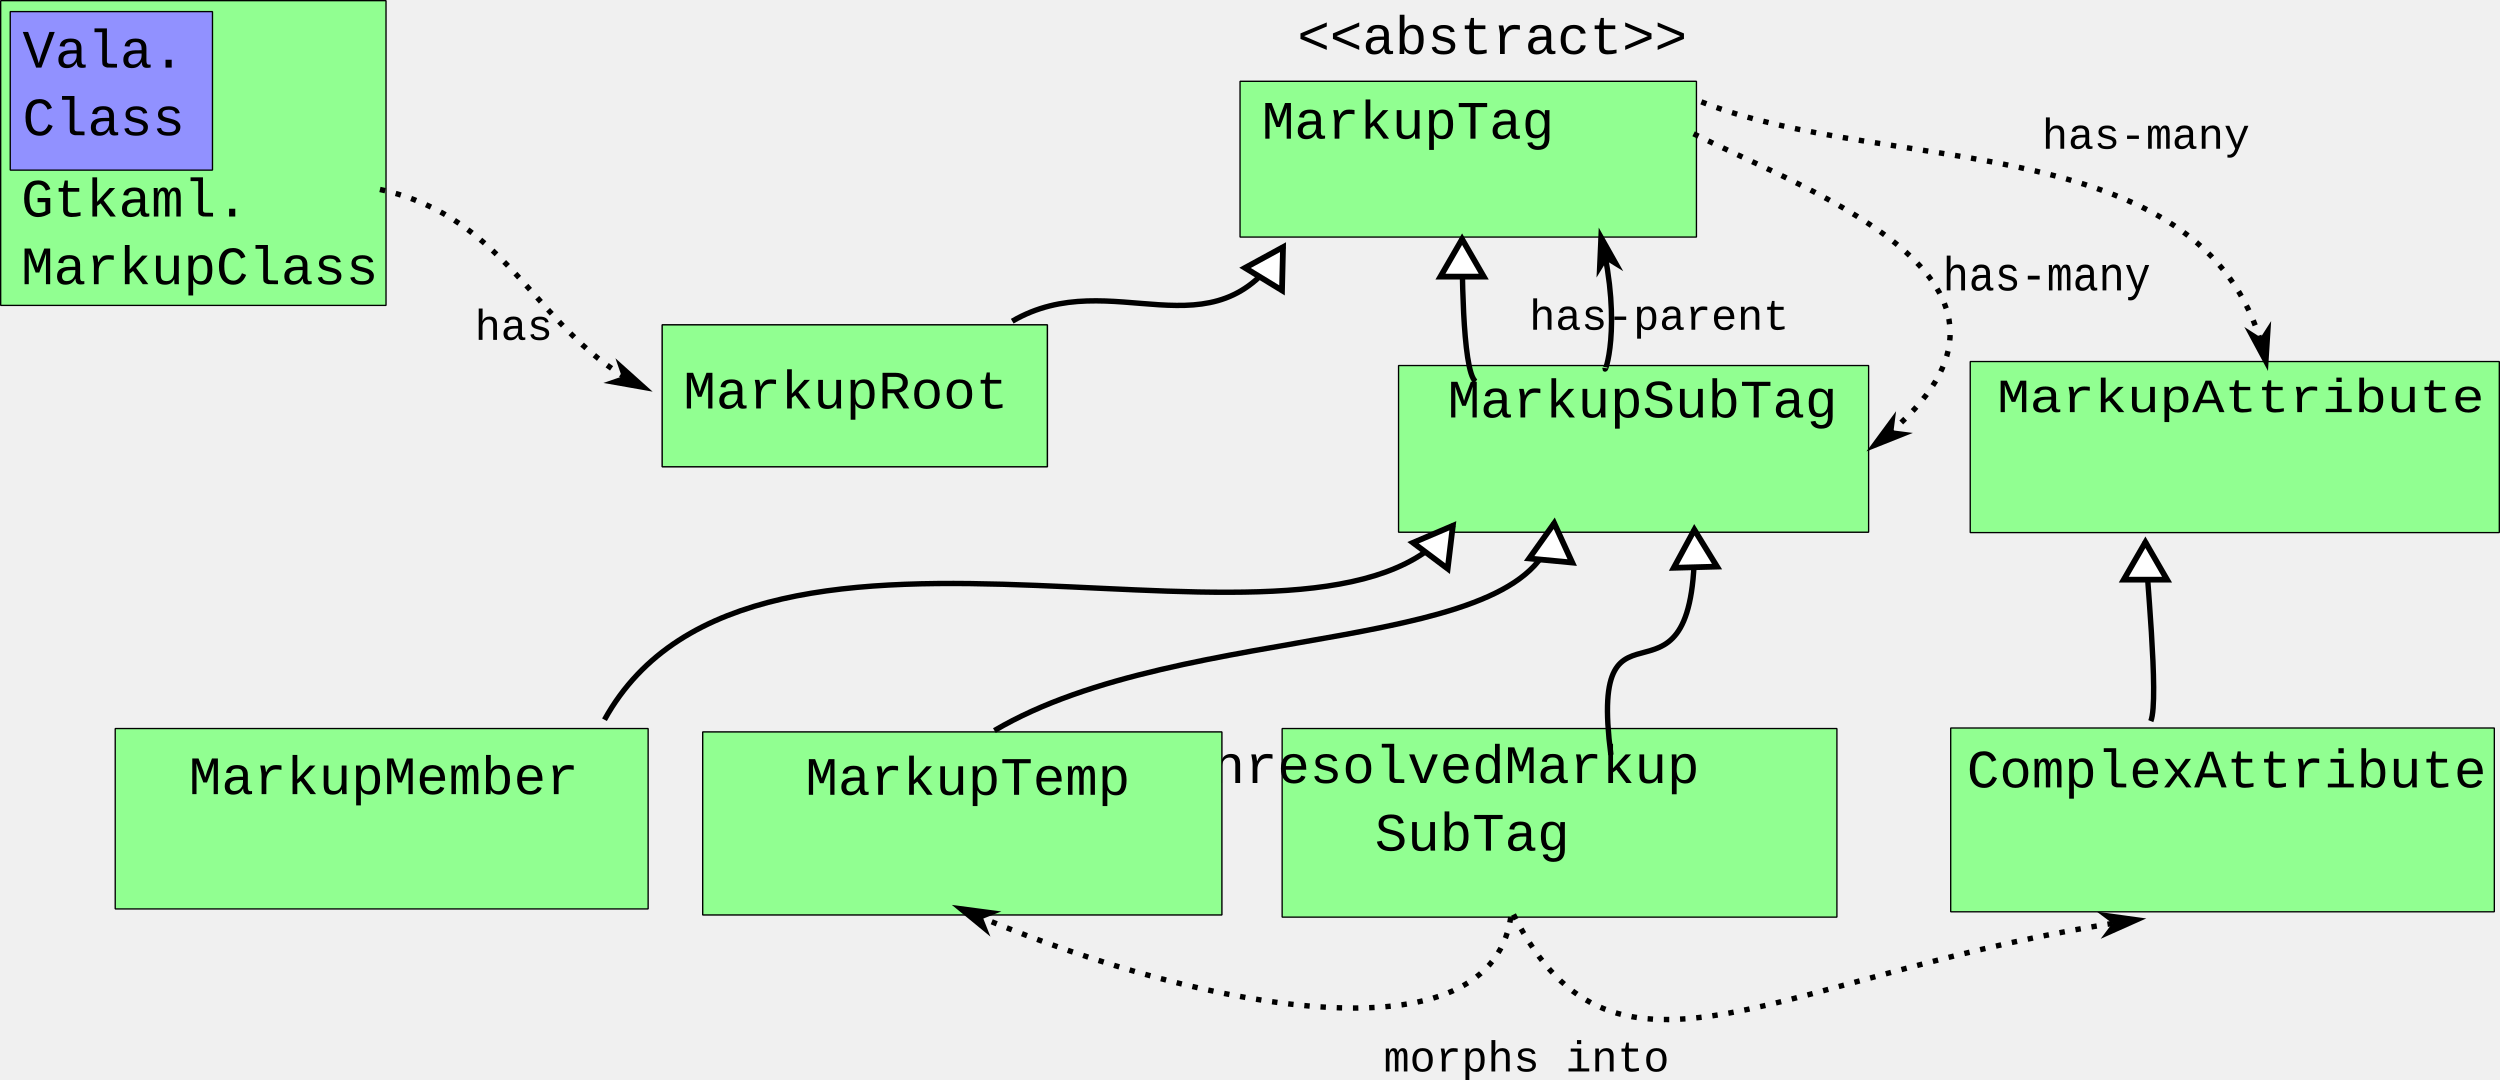
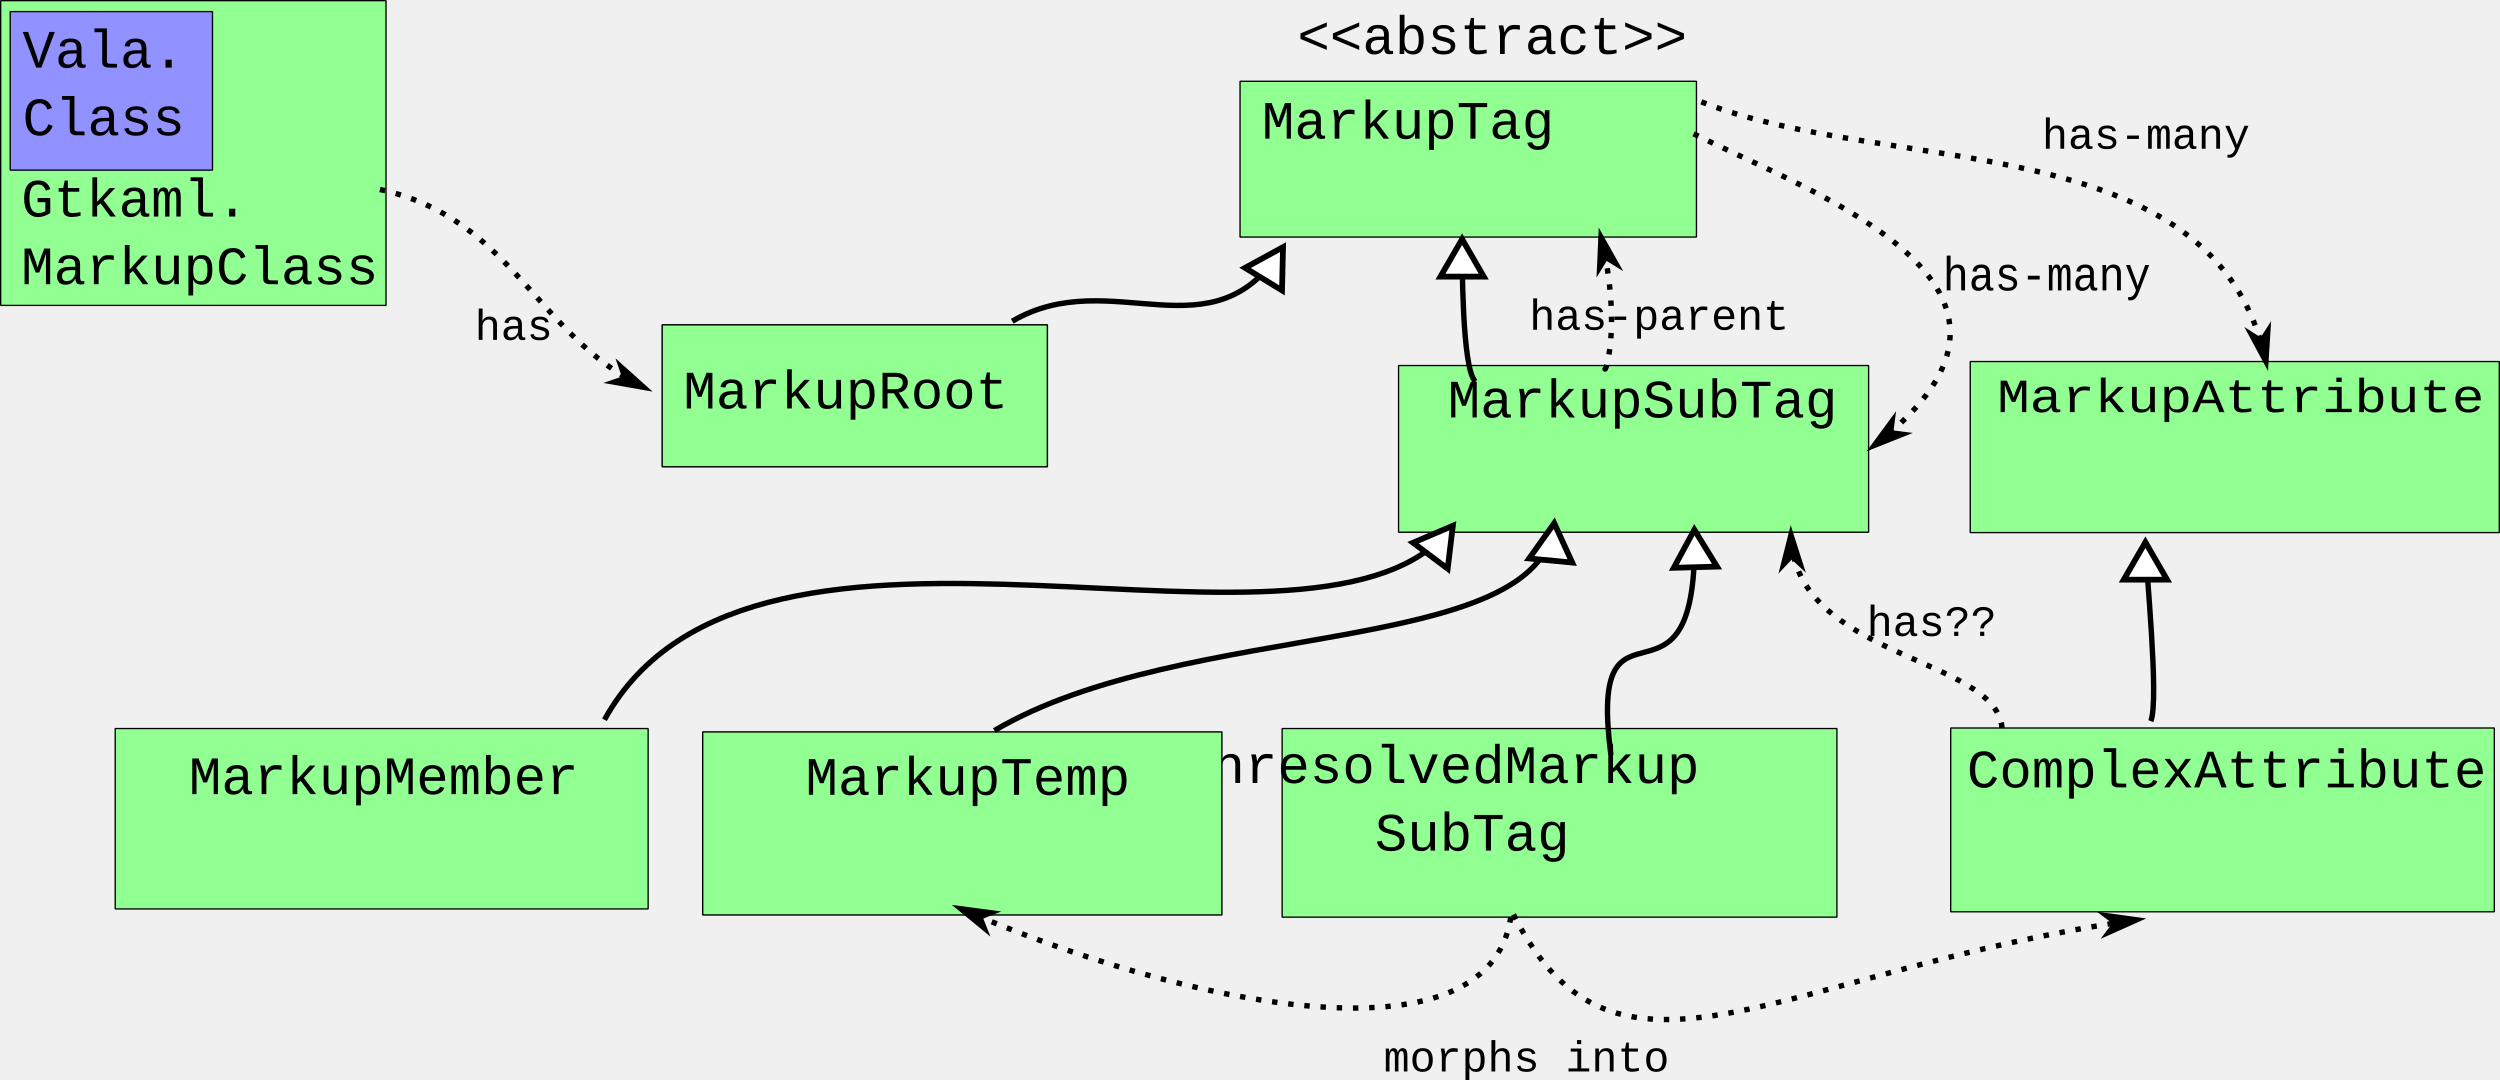
<svg xmlns="http://www.w3.org/2000/svg" width="462.033" height="199.527" id="svg2" version="1.0">
  <defs id="defs4">
    <marker orient="auto" refY="0" refX="0" id="EmptyTriangleOutL" style="overflow:visible">
      <path id="path4365" d="M 5.77,0 L -2.88,5 L -2.88,-5 L 5.77,0 z" style="fill:#ffffff;fill-rule:evenodd;stroke:#000000;stroke-width:1pt;marker-start:none" transform="matrix(0.8,0,0,0.8,-4.8,0)" />
    </marker>
    <marker orient="auto" refY="0" refX="0" id="Arrow1Mend" style="overflow:visible">
      <path id="path4213" d="M 0,0 L 5,-5 L -12.5,0 L 5,5 L 0,0 z" style="fill-rule:evenodd;stroke:#000000;stroke-width:1pt;marker-start:none" transform="matrix(-0.4,0,0,-0.4,-4,0)" />
    </marker>
    <marker orient="auto" refY="0" refX="0" id="EmptyDiamondLend" style="overflow:visible">
      <path id="path4329" d="M 0,-7.071 L -7.071,0 L 0,7.071 L 7.071,0 L 0,-7.071 z" style="fill:#ffffff;fill-rule:evenodd;stroke:#000000;stroke-width:1pt;marker-start:none" transform="matrix(0.8,0,0,0.8,-5.6,0)" />
    </marker>
    <marker orient="auto" refY="0" refX="0" id="EmptyDiamondL" style="overflow:visible">
      <path id="path4311" d="M 0,-7.071 L -7.071,0 L 0,7.071 L 7.071,0 L 0,-7.071 z" style="fill:#ffffff;fill-rule:evenodd;stroke:#000000;stroke-width:1pt;marker-start:none" transform="scale(0.8,0.8)" />
    </marker>
    <marker orient="auto" refY="0" refX="0" id="Arrow1Lend" style="overflow:visible">
      <path id="path4207" d="M 0,0 L 5,-5 L -12.5,0 L 5,5 L 0,0 z" style="fill-rule:evenodd;stroke:#000000;stroke-width:1pt;marker-start:none" transform="matrix(-0.8,0,0,-0.8,-10,0)" />
    </marker>
  </defs>
  <g id="layer1" transform="translate(-112.7848,-149.8426)">
    <rect style="opacity:1;fill:#91ff91;fill-opacity:1;stroke:#000000;stroke-width:0.25;stroke-linejoin:bevel;stroke-miterlimit:4;stroke-dasharray:none;stroke-opacity:1" id="rect3163" width="71.216" height="56.316" x="112.91" y="149.968" />
    <rect style="opacity:1;fill:#9191ff;fill-opacity:1;stroke:#000000;stroke-width:0.25;stroke-linejoin:bevel;stroke-miterlimit:4;stroke-dasharray:none;stroke-opacity:1" id="rect2383" width="37.376" height="29.294" x="114.678" y="151.988" />
    <text xml:space="preserve" style="font-size:10px;font-style:normal;font-variant:normal;font-weight:normal;font-stretch:normal;fill:#000000;fill-opacity:1;stroke:none;stroke-width:1px;stroke-linecap:butt;stroke-linejoin:miter;stroke-opacity:1;font-family:Courier New;-inkscape-font-specification:Courier New" x="116.95" y="162.342" id="text3157">
      <tspan id="tspan3159" x="116.95" y="162.342">Vala.</tspan>
      <tspan x="116.95" y="174.842" id="tspan3161">Class</tspan>
    </text>
    <text xml:space="preserve" style="font-size:10px;font-style:normal;font-variant:normal;font-weight:normal;font-stretch:normal;fill:#000000;fill-opacity:1;stroke:none;stroke-width:1px;stroke-linecap:butt;stroke-linejoin:miter;stroke-opacity:1;font-family:Courier New;-inkscape-font-specification:Courier New" x="116.698" y="189.869" id="text3165">
      <tspan id="tspan3167" x="116.698" y="189.869">Gtkaml.</tspan>
      <tspan x="116.698" y="202.369" id="tspan3169">MarkupClass</tspan>
      <tspan x="116.698" y="214.869" id="tspan3171" />
    </text>
    <text xml:space="preserve" style="font-size:8px;font-style:normal;font-variant:normal;font-weight:normal;font-stretch:normal;fill:#000000;fill-opacity:1;stroke:none;stroke-width:1px;stroke-linecap:butt;stroke-linejoin:miter;stroke-opacity:1;font-family:The Godfather;-inkscape-font-specification:The Godfather" x="200.541" y="212.658" id="text4979">
      <tspan id="tspan4981" x="200.541" y="212.658" style="font-size:8px;font-style:normal;font-variant:normal;font-weight:normal;font-stretch:normal;text-align:start;line-height:125%;writing-mode:lr-tb;text-anchor:start;font-family:Courier New;-inkscape-font-specification:Courier New">has</tspan>
    </text>
    <rect style="opacity:1;fill:#91ff91;fill-opacity:1;stroke:#000000;stroke-width:0.271;stroke-linejoin:bevel;stroke-miterlimit:4;stroke-dasharray:none;stroke-opacity:1" id="rect4983" width="71.195" height="26.243" x="235.16" y="209.87" />
    <text xml:space="preserve" style="font-size:10px;font-style:normal;font-variant:normal;font-weight:normal;font-stretch:normal;text-align:start;line-height:125%;writing-mode:lr-tb;text-anchor:start;fill:#000000;fill-opacity:1;stroke:none;stroke-width:1px;stroke-linecap:butt;stroke-linejoin:miter;stroke-opacity:1;font-family:Courier New;-inkscape-font-specification:Courier New" x="239.089" y="225.334" id="text4985">
      <tspan id="tspan4987" x="239.089" y="225.334">MarkupRoot</tspan>
    </text>
    <rect style="opacity:1;fill:#91ff91;fill-opacity:1;stroke:#000000;stroke-width:0.25;stroke-linejoin:bevel;stroke-miterlimit:4;stroke-dasharray:none;stroke-opacity:1" id="rect4989" width="84.348" height="28.789" x="341.962" y="164.867" />
    <text xml:space="preserve" style="font-size:10px;font-style:normal;font-variant:normal;font-weight:normal;font-stretch:normal;text-align:start;line-height:125%;writing-mode:lr-tb;text-anchor:start;fill:#000000;fill-opacity:1;stroke:none;stroke-width:1px;stroke-linecap:butt;stroke-linejoin:miter;stroke-opacity:1;font-family:Courier New;-inkscape-font-specification:Courier New" x="346.002" y="175.474" id="text4991">
      <tspan id="tspan4993" x="346.002" y="175.474">MarkupTag</tspan>
    </text>
    <rect style="opacity:1;fill:#91ff91;fill-opacity:1;stroke:#000000;stroke-width:0.25;stroke-linejoin:bevel;stroke-miterlimit:4;stroke-dasharray:none;stroke-opacity:1" id="rect4995" width="86.873" height="30.81" x="371.256" y="217.395" />
    <text xml:space="preserve" style="font-size:10px;font-style:normal;font-variant:normal;font-weight:normal;font-stretch:normal;text-align:start;line-height:125%;writing-mode:lr-tb;text-anchor:start;fill:#000000;fill-opacity:1;stroke:none;stroke-width:1px;stroke-linecap:butt;stroke-linejoin:miter;stroke-opacity:1;font-family:Courier New;-inkscape-font-specification:Courier New" x="380.348" y="226.992" id="text4997">
      <tspan id="tspan4999" x="380.348" y="226.992">MarkupSubTag</tspan>
    </text>
    <rect style="opacity:1;fill:#91ff91;fill-opacity:1;stroke:#000000;stroke-width:0.25;stroke-linejoin:bevel;stroke-miterlimit:4;stroke-dasharray:none;stroke-opacity:1" id="rect5001" width="98.49" height="33.335" x="134.079" y="284.489" />
    <text xml:space="preserve" style="font-size:10px;font-style:normal;font-variant:normal;font-weight:normal;font-stretch:normal;text-align:start;line-height:125%;writing-mode:lr-tb;text-anchor:start;fill:#000000;fill-opacity:1;stroke:none;stroke-width:1px;stroke-linecap:butt;stroke-linejoin:miter;stroke-opacity:1;font-family:Courier New;-inkscape-font-specification:Courier New" x="352.568" y="159.817" id="text5003">
      <tspan id="tspan5005" x="352.568" y="159.817">&lt;&lt;abstract&gt;&gt;</tspan>
    </text>
    <text xml:space="preserve" style="font-size:10px;font-style:normal;font-variant:normal;font-weight:normal;font-stretch:normal;text-align:start;line-height:125%;writing-mode:lr-tb;text-anchor:start;fill:#000000;fill-opacity:1;stroke:none;stroke-width:1px;stroke-linecap:butt;stroke-linejoin:miter;stroke-opacity:1;font-family:Courier New;-inkscape-font-specification:Courier New" x="147.695" y="296.611" id="text5007">
      <tspan id="tspan5009" x="147.695" y="296.611">MarkupMember</tspan>
    </text>
    <rect style="opacity:1;fill:#91ff91;fill-opacity:1;stroke:#000000;stroke-width:0.25;stroke-linejoin:bevel;stroke-miterlimit:4;stroke-dasharray:none;stroke-opacity:1" id="rect5011" width="102.53" height="34.85" x="349.741" y="284.489" />
    <text xml:space="preserve" style="font-size:10px;font-style:normal;font-variant:normal;font-weight:normal;font-stretch:normal;text-align:center;line-height:125%;writing-mode:lr-tb;text-anchor:middle;fill:#000000;fill-opacity:1;stroke:none;stroke-width:1px;stroke-linecap:butt;stroke-linejoin:miter;stroke-opacity:1;font-family:Courier New;-inkscape-font-specification:Courier New" x="399.863" y="294.55" id="text5013">
      <tspan x="399.863" y="294.55" id="tspan5017">UnresolvedMarkup</tspan>
      <tspan x="399.863" y="307.05" id="tspan14725">SubTag</tspan>
    </text>
    <rect style="opacity:1;fill:#91ff91;fill-opacity:1;stroke:#000000;stroke-width:0.253;stroke-linejoin:bevel;stroke-miterlimit:4;stroke-dasharray:none;stroke-opacity:1" id="rect5019" width="97.78" height="31.615" x="476.911" y="216.659" />
    <text xml:space="preserve" style="font-size:9.393px;font-style:normal;font-variant:normal;font-weight:normal;font-stretch:normal;text-align:start;line-height:125%;writing-mode:lr-tb;text-anchor:start;fill:#000000;fill-opacity:1;stroke:none;stroke-width:1px;stroke-linecap:butt;stroke-linejoin:miter;stroke-opacity:1;font-family:Courier New;-inkscape-font-specification:Courier New" x="452.553" y="240.659" id="text5021" transform="scale(1.064833,0.9391143)">
      <tspan x="452.553" y="240.659" id="tspan5025">MarkupAttribute</tspan>
      <tspan x="452.553" y="252.4" id="tspan15276" />
    </text>
    <rect style="opacity:1;fill:#91ff91;fill-opacity:1;stroke:#000000;stroke-width:0.258;stroke-linejoin:bevel;stroke-miterlimit:4;stroke-dasharray:none;stroke-opacity:1" id="rect5029" width="95.957" height="33.833" x="242.653" y="285.107" />
    <text xml:space="preserve" style="font-size:10px;font-style:normal;font-variant:normal;font-weight:normal;font-stretch:normal;text-align:start;line-height:125%;writing-mode:lr-tb;text-anchor:start;fill:#000000;fill-opacity:1;stroke:none;stroke-width:1px;stroke-linecap:butt;stroke-linejoin:miter;stroke-opacity:1;font-family:Courier New;-inkscape-font-specification:Courier New" x="261.65" y="296.741" id="text5031">
      <tspan x="261.65" y="296.741" id="tspan15272">MarkupTemp</tspan>
    </text>
    <path style="fill:none;fill-rule:evenodd;stroke:#000000;stroke-width:1px;stroke-linecap:butt;stroke-linejoin:miter;marker-end:url(#EmptyTriangleOutL);stroke-opacity:1" d="M 385.5,220.362 C 382.936,218.439 383,197.352 383,193.862" id="path6612" />
    <path style="fill:none;fill-rule:evenodd;stroke:#000000;stroke-width:1px;stroke-linecap:butt;stroke-linejoin:miter;marker-end:url(#EmptyTriangleOutL);stroke-opacity:1" d="M 299.858,209.205 C 318.318,198.423 337.107,216.506 350,195.362" id="path6614" />
    <path style="fill:none;fill-rule:evenodd;stroke:#000000;stroke-width:1;stroke-linecap:butt;stroke-linejoin:miter;marker-end:url(#Arrow1Mend);stroke-miterlimit:4;stroke-dasharray:1, 2;stroke-dashoffset:0;stroke-opacity:1" d="M 183,184.862 C 207.343,190.143 211.84,211.729 231.63,221.362" id="path6616" />
    <path style="fill:none;fill-rule:evenodd;stroke:#000000;stroke-width:1px;stroke-linecap:butt;stroke-linejoin:miter;marker-end:url(#EmptyTriangleOutL);stroke-opacity:1" d="M 224.5,282.862 C 252.268,232.572 357.326,278.948 381.399,246.862" id="path10359" />
    <path style="fill:none;fill-rule:evenodd;stroke:#000000;stroke-width:1px;stroke-linecap:butt;stroke-linejoin:miter;marker-end:url(#EmptyTriangleOutL);stroke-opacity:1" d="M 410.5,289.362 C 406.004,254.938 427.01,286.945 425.92,247.569" id="path10361" />
    <path style="fill:none;fill-rule:evenodd;stroke:#000000;stroke-width:1px;stroke-linecap:butt;stroke-linejoin:miter;marker-end:url(#EmptyTriangleOutL);stroke-opacity:1" d="M 296.56,284.862 C 331.898,263.988 397.651,271.572 400.044,246.362" id="path10363" />
    <path style="fill:none;fill-rule:evenodd;stroke:#000000;stroke-width:1;stroke-linecap:butt;stroke-linejoin:miter;marker-end:url(#Arrow1Mend);stroke-miterlimit:4;stroke-dasharray:1, 2;stroke-dashoffset:0;stroke-opacity:1" d="M 427.219,168.666 C 461.949,182.466 522.009,172.924 531.517,216.48" id="path11982" />
    <text xml:space="preserve" style="font-size:8px;font-style:normal;font-variant:normal;font-weight:normal;font-stretch:normal;text-align:start;line-height:125%;writing-mode:lr-tb;text-anchor:start;fill:#000000;fill-opacity:1;stroke:none;stroke-width:1px;stroke-linecap:butt;stroke-linejoin:miter;stroke-opacity:1;font-family:Courier New;-inkscape-font-specification:Courier New" x="490.181" y="177.332" id="text12523">
      <tspan id="tspan12525" x="490.181" y="177.332">has-many</tspan>
    </text>
    <text xml:space="preserve" style="font-size:8px;font-style:normal;font-variant:normal;font-weight:normal;font-stretch:normal;text-align:start;line-height:125%;writing-mode:lr-tb;text-anchor:start;fill:#000000;fill-opacity:1;stroke:none;stroke-width:1px;stroke-linecap:butt;stroke-linejoin:miter;stroke-opacity:1;font-family:Courier New;-inkscape-font-specification:Courier New" x="368.5" y="347.862" id="text12527">
      <tspan id="tspan12529" x="368.5" y="347.862">morphs into</tspan>
    </text>
    <path style="fill:none;fill-rule:evenodd;stroke:#000000;stroke-width:1;stroke-linecap:butt;stroke-linejoin:miter;marker-end:url(#Arrow1Mend);stroke-miterlimit:4;stroke-dasharray:1, 2;stroke-dashoffset:0;stroke-opacity:1" d="M 392,319.362 C 387.757,347.534 331.032,335.468 290.5,317.862" id="path12531" />
    <path style="fill:none;fill-rule:evenodd;stroke:#000000;stroke-width:1;stroke-linecap:butt;stroke-linejoin:miter;marker-mid:none;marker-end:url(#Arrow1Mend);stroke-miterlimit:4;stroke-dasharray:1, 2;stroke-dashoffset:0;stroke-opacity:1" d="M 392.5,318.862 C 411.556,356.646 441.522,329.272 507.5,319.862" id="path12535" />
    <path style="fill:none;fill-rule:evenodd;stroke:#000000;stroke-width:1;stroke-linecap:butt;stroke-linejoin:miter;marker-end:url(#Arrow1Mend);stroke-miterlimit:4;stroke-dasharray:1, 2;stroke-dashoffset:0;stroke-opacity:1" d="M 313,24.726 C 334.78,35.654 384.57,52.835 346.5,82.226" id="path14178" transform="translate(112.7848,149.8426)" />
    <text xml:space="preserve" style="font-size:8.43px;font-style:normal;font-variant:normal;font-weight:normal;font-stretch:normal;text-align:start;line-height:125%;writing-mode:lr-tb;text-anchor:start;fill:#000000;fill-opacity:1;stroke:none;stroke-width:1px;stroke-linecap:butt;stroke-linejoin:miter;stroke-opacity:1;font-family:Courier New;-inkscape-font-specification:Courier New" x="497.183" y="193.139" id="text14719" transform="scale(0.9490253,1.053713)">
      <tspan id="tspan14721" x="497.183" y="193.139" style="font-size:8.43px">has-many</tspan>
    </text>
-     <path style="font-size:8px;fill:none;fill-rule:evenodd;stroke:#000000;stroke-width:1px;stroke-linecap:butt;stroke-linejoin:miter;marker-end:url(#Arrow1Mend);stroke-opacity:1" d="M 296.631,68.02 C 296.427,69.644 299.885,60.601 295.924,43.979" id="path15278" transform="translate(112.7848,149.8426)" />
+     <path style="font-size:8px;fill:none;fill-rule:evenodd;stroke:#000000;stroke-width:1;stroke-linecap:butt;stroke-linejoin:miter;marker-end:url(#Arrow1Mend);stroke-opacity:1;stroke-miterlimit:4;stroke-dasharray:1,2;stroke-dashoffset:0;marker-mid:none" d="M 296.631,68.02 C 296.427,69.644 299.885,60.601 295.924,43.979" id="path15278" transform="translate(112.7848,149.8426)" />
    <text xml:space="preserve" style="font-size:8px;font-style:normal;font-variant:normal;font-weight:normal;font-stretch:normal;text-align:start;line-height:125%;writing-mode:lr-tb;text-anchor:start;fill:#000000;fill-opacity:1;stroke:none;stroke-width:1px;stroke-linecap:butt;stroke-linejoin:miter;stroke-opacity:1;font-family:Courier New;-inkscape-font-specification:Courier New" x="395.426" y="210.781" id="text15819">
      <tspan id="tspan15821" x="395.426" y="210.781">has-parent</tspan>
    </text>
    <rect style="opacity:1;fill:#91ff91;fill-opacity:1;stroke:#000000;stroke-width:0.25;stroke-linejoin:bevel;stroke-miterlimit:4;stroke-dasharray:none;stroke-dashoffset:0;stroke-opacity:1" id="rect15823" width="100.469" height="33.969" x="473.3" y="284.385" />
    <text xml:space="preserve" style="font-size:8px;font-style:normal;font-variant:normal;font-weight:normal;font-stretch:normal;text-align:start;line-height:125%;writing-mode:lr-tb;text-anchor:start;fill:#000000;fill-opacity:1;stroke:none;stroke-width:1px;stroke-linecap:butt;stroke-linejoin:miter;stroke-opacity:1;font-family:Courier New;-inkscape-font-specification:Courier New" x="476.285" y="295.37" id="text15825">
      <tspan id="tspan15827" x="476.285" y="295.37" style="font-size:10px">ComplexAttribute</tspan>
    </text>
    <path style="fill:none;fill-rule:evenodd;stroke:#000000;stroke-width:1px;stroke-linecap:butt;stroke-linejoin:miter;stroke-opacity:1;marker-end:url(#EmptyTriangleOutL)" d="M 397.5,133.277 C 399.113,129.244 396.5,104.562 396.5,100.027" id="path15831" transform="translate(112.7848,149.8426)" />
+     <path style="fill:none;fill-rule:evenodd;stroke:#000000;stroke-width:1;stroke-linecap:butt;stroke-linejoin:miter;stroke-opacity:1;stroke-miterlimit:4;stroke-dasharray:1, 2;stroke-dashoffset:0;marker-end:url(#Arrow1Mend)" d="M 370,134.527 C 368.917,121.339 331.706,121.676 331,99.027" id="path16911" transform="translate(112.7848,149.8426)" />
+     <text xml:space="preserve" style="font-size:8px;font-style:normal;font-variant:normal;font-weight:normal;font-stretch:normal;text-align:start;line-height:125%;writing-mode:lr-tb;text-anchor:start;fill:#000000;fill-opacity:1;stroke:none;stroke-width:1px;stroke-linecap:butt;stroke-linejoin:miter;stroke-opacity:1;font-family:Courier New;-inkscape-font-specification:Courier New" x="457.785" y="267.37" id="text17452">
+       <tspan id="tspan17454" x="457.785" y="267.37">has??</tspan>
+     </text>
  </g>
</svg>
